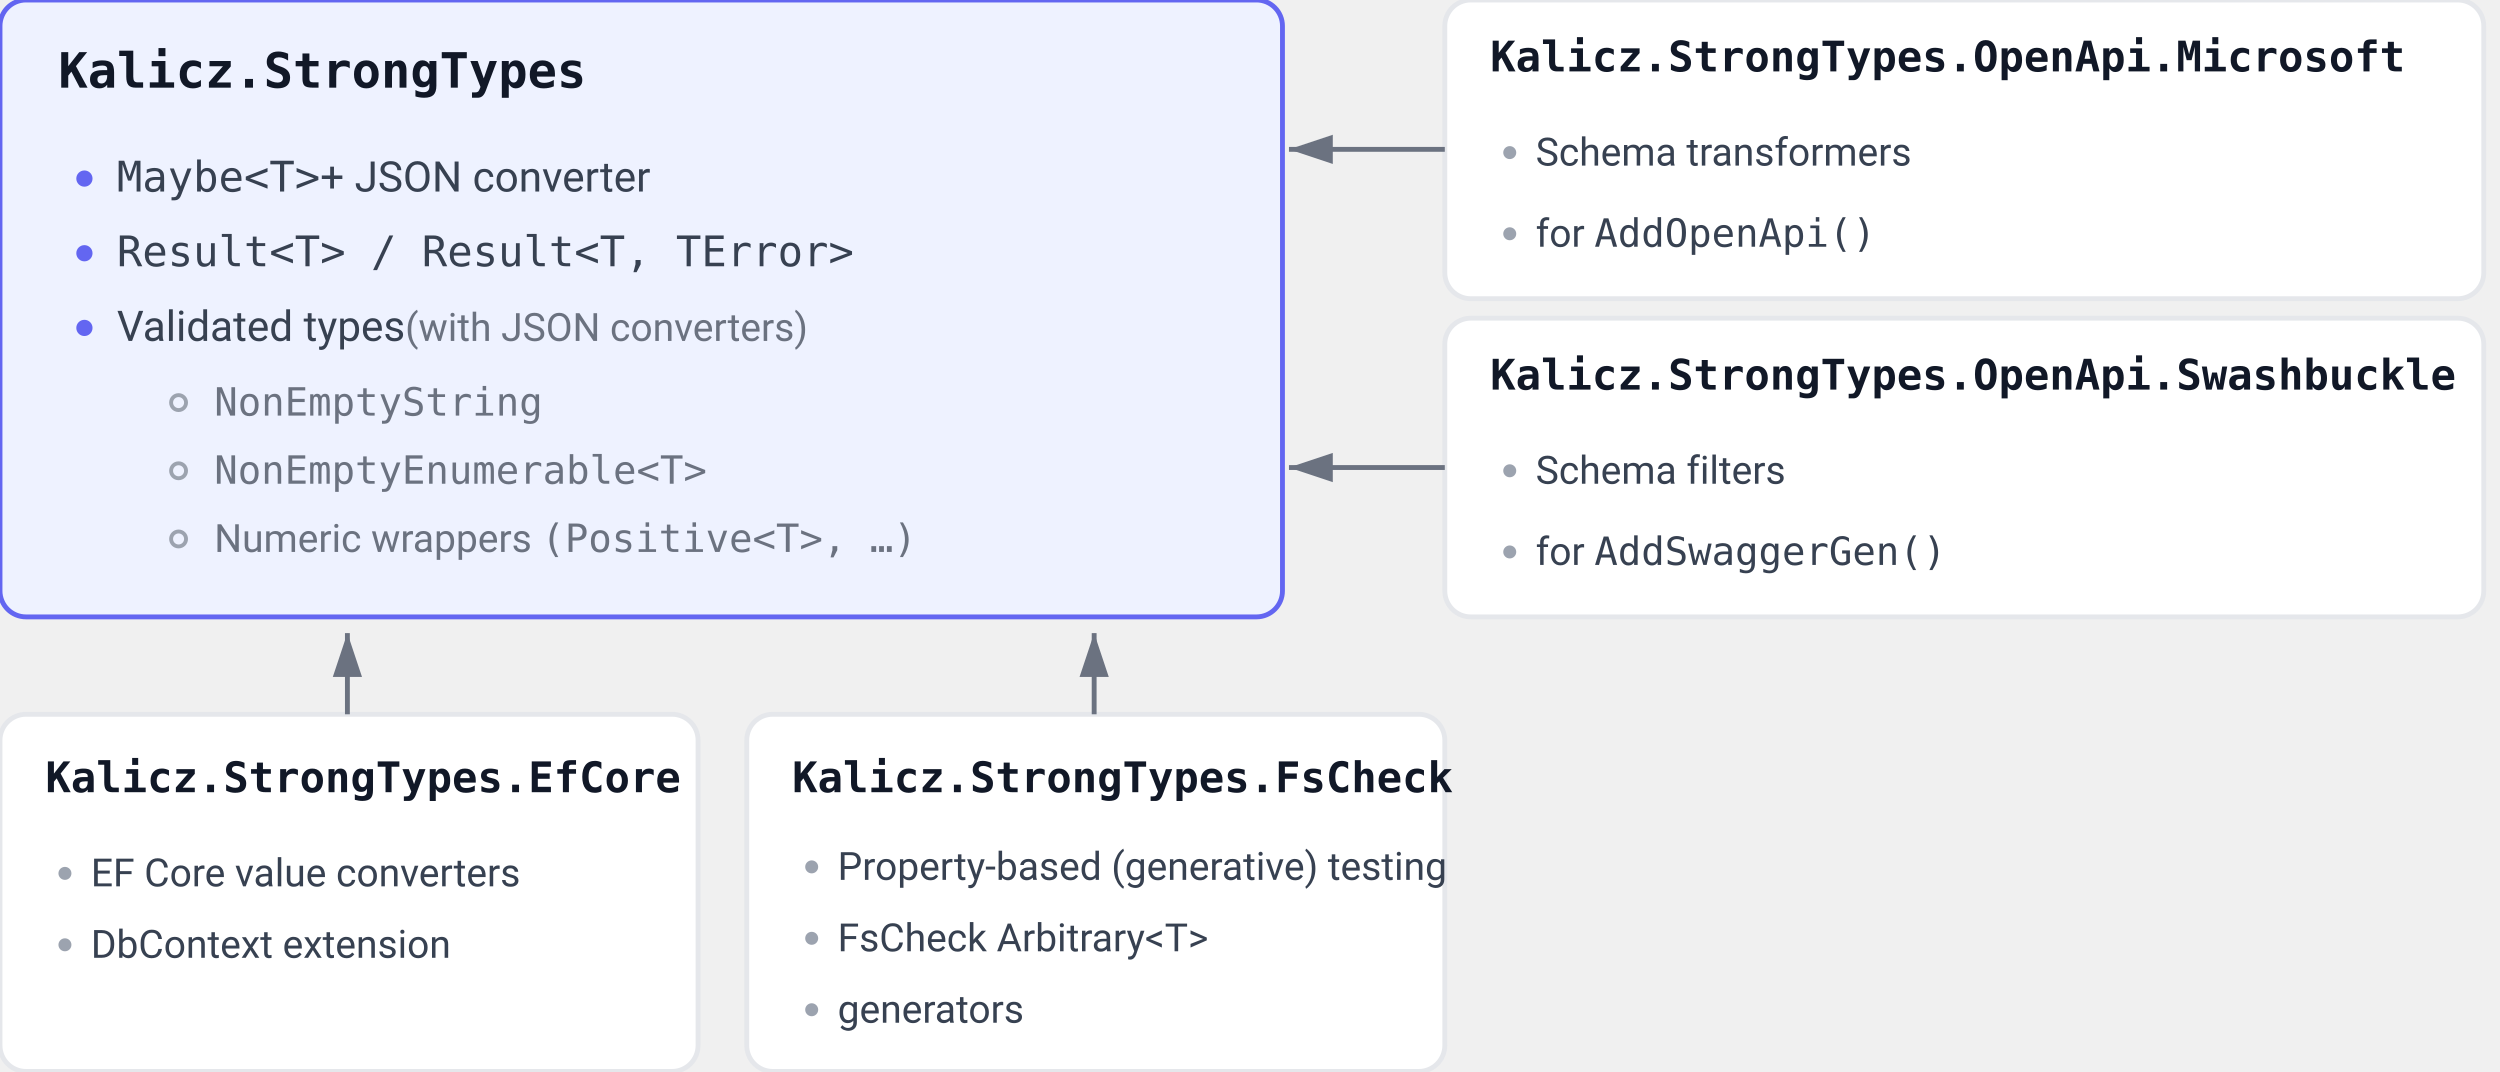
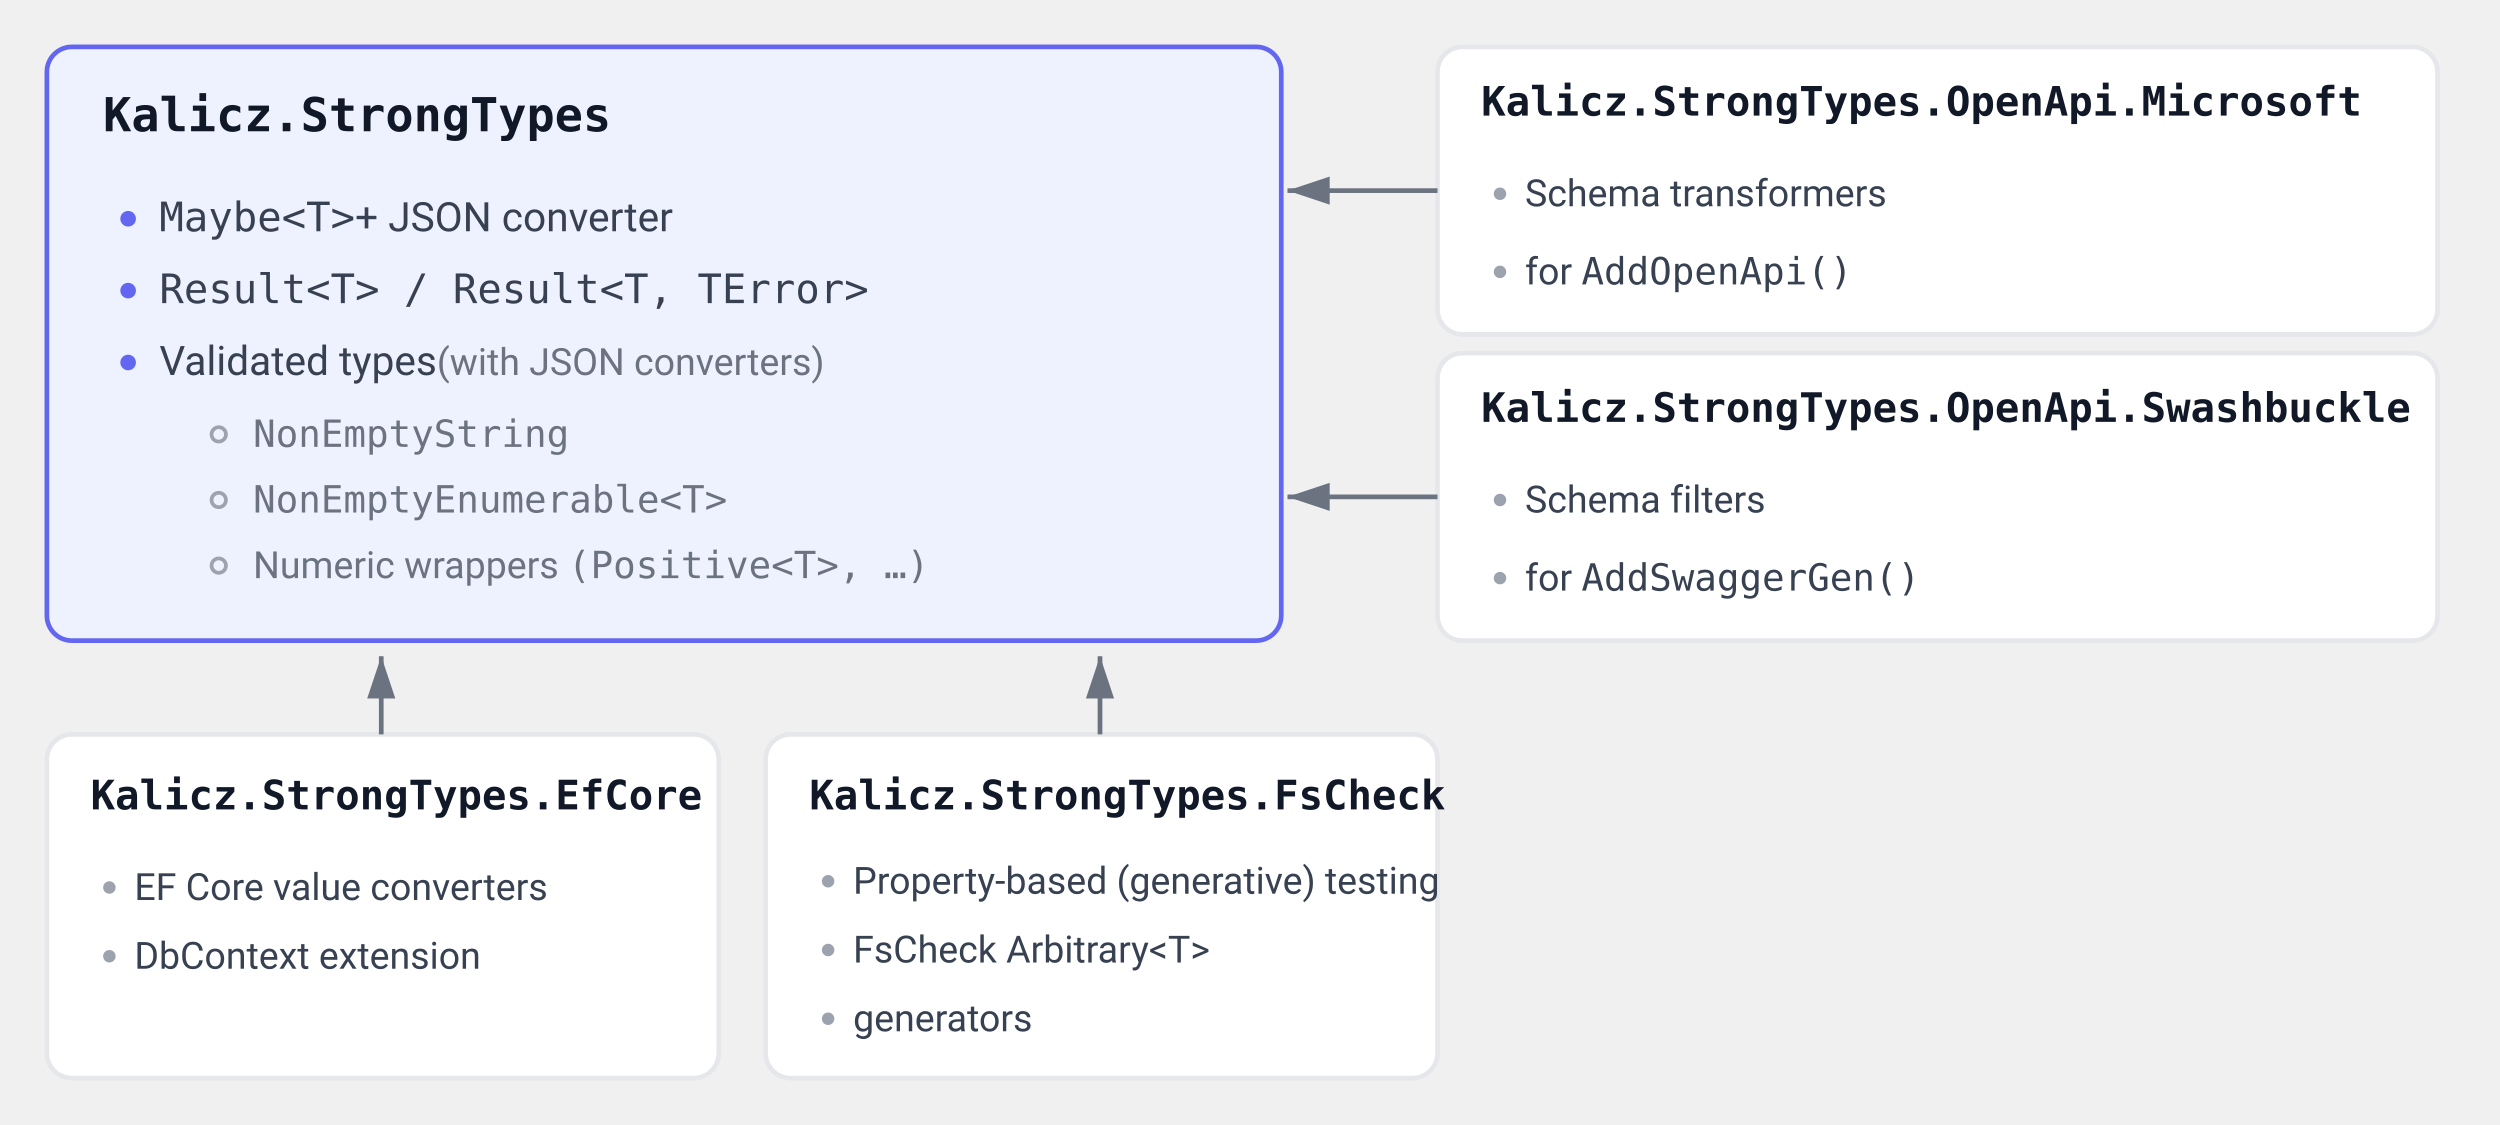
- <svg xmlns="http://www.w3.org/2000/svg" viewBox="15 15 770 330" role="img" aria-label="StrongTypes NuGet package layout">
+ <svg xmlns="http://www.w3.org/2000/svg" viewBox="0 0 800 360" role="img" aria-label="StrongTypes NuGet package layout">
  <style>
    .card-title { font: 600 13px ui-monospace, SFMono-Regular, 'SF Mono', Menlo, Consolas, monospace; fill: #111827; }
    .core-title { font: 700 15px ui-monospace, SFMono-Regular, 'SF Mono', Menlo, Consolas, monospace; fill: #111827; }
    .body       { font: 13px -apple-system, BlinkMacSystemFont, 'Segoe UI', Roboto, sans-serif; fill: #374151; }
    .body-mono  { font: 13px ui-monospace, SFMono-Regular, 'SF Mono', Menlo, Consolas, monospace; fill: #374151; }
    .sub-body   { font: 12px -apple-system, BlinkMacSystemFont, 'Segoe UI', Roboto, sans-serif; fill: #6B7280; }
    .sub-mono   { font: 12px ui-monospace, SFMono-Regular, 'SF Mono', Menlo, Consolas, monospace; fill: #6B7280; }
    .card-body  { font: 12px -apple-system, BlinkMacSystemFont, 'Segoe UI', Roboto, sans-serif; fill: #374151; }
    .card-mono  { font: 12px ui-monospace, SFMono-Regular, 'SF Mono', Menlo, Consolas, monospace; fill: #374151; }
    .bullet     { fill: #6366F1; }
    .sub-bullet { fill: none; stroke: #9CA3AF; stroke-width: 1.2; }
    .sm-bullet  { fill: #9CA3AF; }

    .core-bg       { fill: #EEF2FF; }
    .core-border   { stroke: #6366F1; }
    .card-bg       { fill: #FFFFFF; }
    .card-border   { stroke: #E5E7EB; }
    .arrow-line    { stroke: #6B7280; }

    :where(.dark) {
      .core-bg       { fill: #1a1d40; }
      .core-border   { stroke: #818CF8; }
      .card-bg       { fill: #161b22; }
      .card-border   { stroke: #30363d; }
      .arrow-line    { stroke: #8b949e; }

      .card-title { fill: #e6edf3; }
      .core-title { fill: #e6edf3; }
      .body       { fill: #c9d1d9; }
      .body-mono  { fill: #c9d1d9; }
      .sub-body   { fill: #8b949e; }
      .sub-mono   { fill: #8b949e; }
      .card-body  { fill: #c9d1d9; }
      .card-mono  { fill: #c9d1d9; }
      .bullet     { fill: #A5B4FC; }
      .sub-bullet { stroke: #6e7681; }
      .sm-bullet  { fill: #8b949e; }
    }
  </style>
  <defs>
    <marker id="pl-arrow" markerWidth="10" markerHeight="10" refX="9" refY="3" orient="auto" markerUnits="strokeWidth">
      <path d="M 0,0 L 9,3 L 0,6 z" fill="#6B7280" />
    </marker>
  </defs>
  <rect class="core-bg core-border" x="15" y="15" width="395" height="190" rx="8" stroke-width="1.5" />
  <text class="core-title" x="33" y="42">Kalicz.StrongTypes</text>
  <circle class="bullet" cx="41" cy="70" r="2.5" />
  <text class="body-mono" x="51" y="74">Maybe&lt;T&gt;<tspan class="body"> + JSON converter</tspan>
  </text>
  <circle class="bullet" cx="41" cy="93" r="2.5" />
  <text class="body-mono" x="51" y="97">Result&lt;T&gt; / Result&lt;T, TError&gt;</text>
  <circle class="bullet" cx="41" cy="116" r="2.5" />
  <text class="body" x="51" y="120">Validated types<tspan class="sub-body"> (with JSON converters)</tspan>
  </text>
  <circle class="sub-bullet" cx="70" cy="139" r="2.3" />
  <text class="sub-mono" x="81" y="143">NonEmptyString</text>
  <circle class="sub-bullet" cx="70" cy="160" r="2.3" />
  <text class="sub-mono" x="81" y="164">NonEmptyEnumerable&lt;T&gt;</text>
  <circle class="sub-bullet" cx="70" cy="181" r="2.3" />
  <text class="sub-body" x="81" y="185">Numeric wrappers <tspan font-family="ui-monospace, Menlo, Consolas, monospace">(Positive&lt;T&gt;, …)</tspan>
  </text>
  <rect class="card-bg card-border" x="460" y="15" width="320" height="92" rx="8" stroke-width="1.5" />
  <text class="card-title" x="474" y="37">Kalicz.StrongTypes.OpenApi.Microsoft</text>
  <circle class="sm-bullet" cx="480" cy="62" r="2" />
  <text class="card-body" x="488" y="66">Schema transformers</text>
  <circle class="sm-bullet" cx="480" cy="87" r="2" />
  <text class="card-body" x="488" y="91">for <tspan font-family="ui-monospace, Menlo, Consolas, monospace">AddOpenApi()</tspan>
  </text>
  <rect class="card-bg card-border" x="460" y="113" width="320" height="92" rx="8" stroke-width="1.5" />
  <text class="card-title" x="474" y="135">Kalicz.StrongTypes.OpenApi.Swashbuckle</text>
  <circle class="sm-bullet" cx="480" cy="160" r="2" />
  <text class="card-body" x="488" y="164">Schema filters</text>
  <circle class="sm-bullet" cx="480" cy="185" r="2" />
  <text class="card-body" x="488" y="189">for <tspan font-family="ui-monospace, Menlo, Consolas, monospace">AddSwaggerGen()</tspan>
  </text>
  <rect class="card-bg card-border" x="15" y="235" width="215" height="110" rx="8" stroke-width="1.5" />
  <text class="card-title" x="29" y="259">Kalicz.StrongTypes.EfCore</text>
  <circle class="sm-bullet" cx="35" cy="284" r="2" />
  <text class="card-body" x="43" y="288">EF Core value converters</text>
  <circle class="sm-bullet" cx="35" cy="306" r="2" />
  <text class="card-body" x="43" y="310">DbContext extension</text>
  <rect class="card-bg card-border" x="245" y="235" width="215" height="110" rx="8" stroke-width="1.5" />
  <text class="card-title" x="259" y="259">Kalicz.StrongTypes.FsCheck</text>
  <circle class="sm-bullet" cx="265" cy="282" r="2" />
  <text class="card-body" x="273" y="286">Property-based (generative) testing</text>
  <circle class="sm-bullet" cx="265" cy="304" r="2" />
  <text class="card-body" x="273" y="308">FsCheck Arbitrary&lt;T&gt;</text>
  <circle class="sm-bullet" cx="265" cy="326" r="2" />
  <text class="card-body" x="273" y="330">generators</text>
  <line class="arrow-line" x1="460" y1="61" x2="412" y2="61" stroke-width="1.5" marker-end="url(#pl-arrow)" />
  <line class="arrow-line" x1="460" y1="159" x2="412" y2="159" stroke-width="1.5" marker-end="url(#pl-arrow)" />
  <line class="arrow-line" x1="122" y1="235" x2="122" y2="210" stroke-width="1.5" marker-end="url(#pl-arrow)" />
  <line class="arrow-line" x1="352" y1="235" x2="352" y2="210" stroke-width="1.5" marker-end="url(#pl-arrow)" />
</svg>
